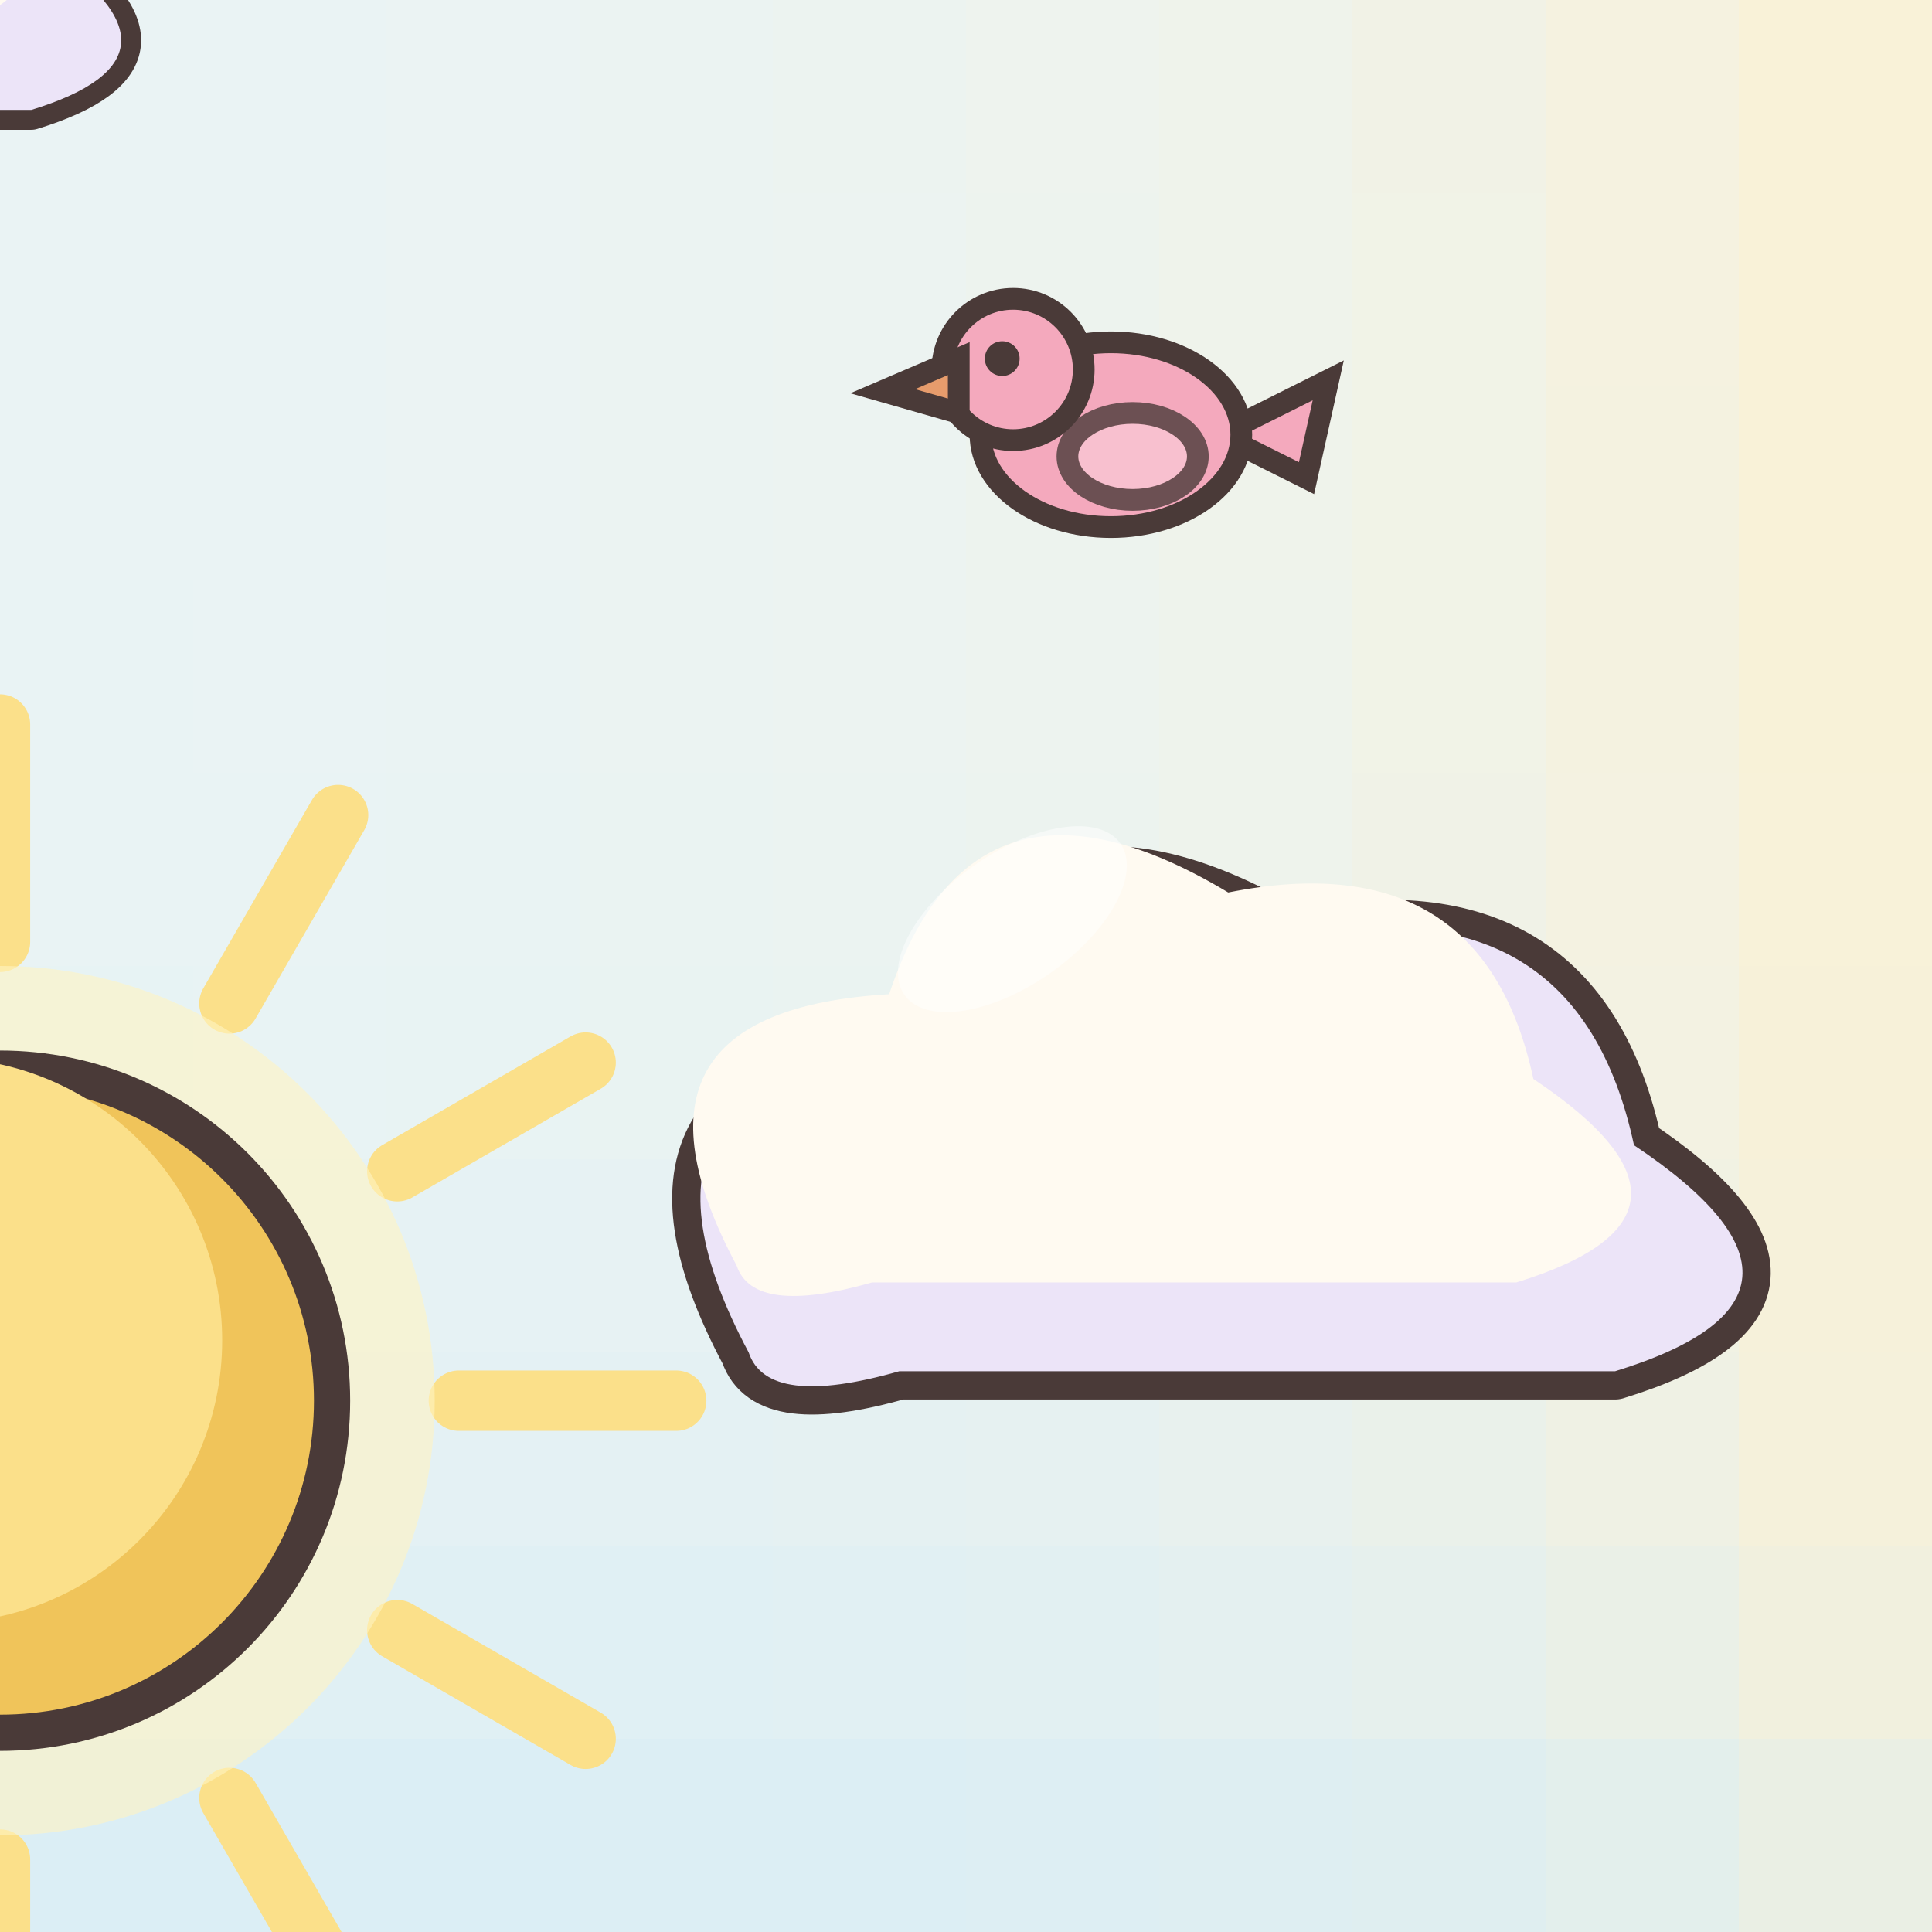
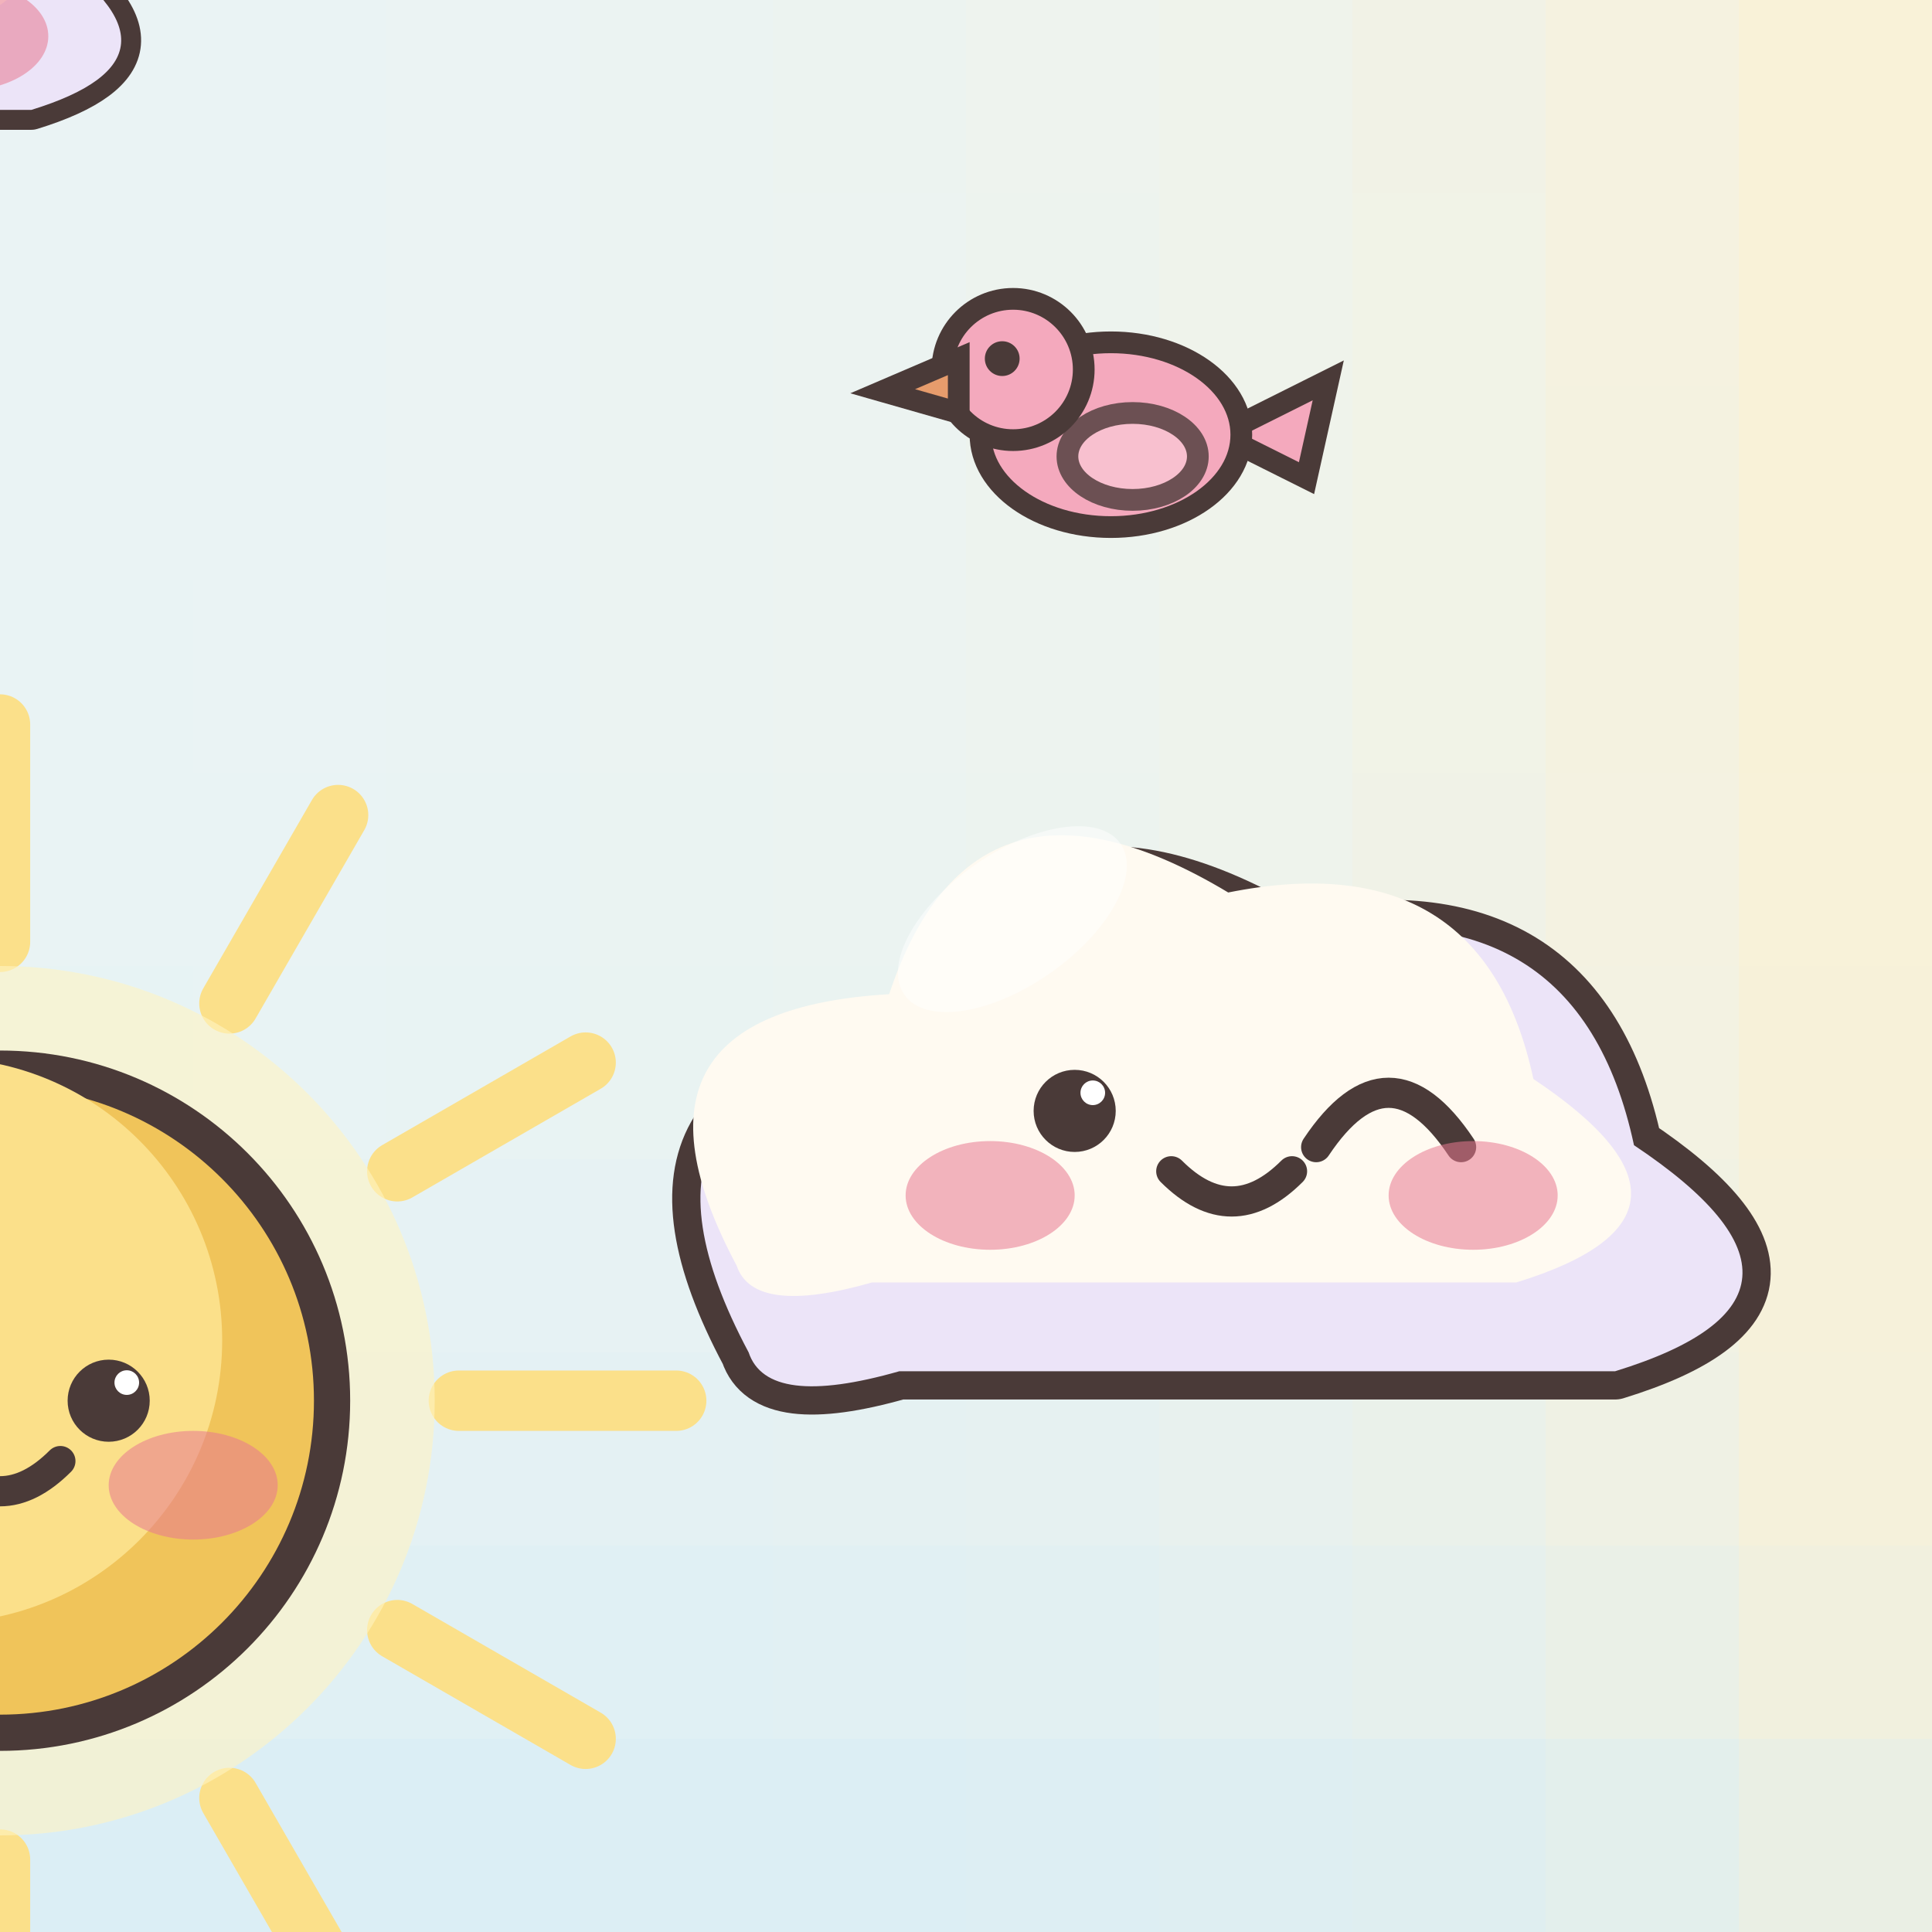
<svg xmlns="http://www.w3.org/2000/svg" width="160" height="160" viewBox="160 160 160 160">
  <rect width="320" height="320" fill="#eef7fb" />
  <rect x="0" y="0" width="17" height="17" fill="#d8e7e8" />
  <rect x="16" y="0" width="17" height="17" fill="#d4e4ed" />
  <rect x="32" y="0" width="17" height="17" fill="#d3e3f0" />
  <rect x="48" y="0" width="17" height="17" fill="#d2e2f1" />
  <rect x="64" y="0" width="17" height="17" fill="#d1e2f2" />
  <rect x="80" y="0" width="17" height="17" fill="#d1e2f2" />
  <rect x="96" y="0" width="17" height="17" fill="#d1e2f2" />
  <rect x="112" y="0" width="17" height="17" fill="#d1e1f2" />
  <rect x="128" y="0" width="17" height="17" fill="#d1e1f2" />
  <rect x="144" y="0" width="17" height="17" fill="#d1e1f2" />
  <rect x="160" y="0" width="17" height="17" fill="#d1e1f2" />
  <rect x="176" y="0" width="17" height="17" fill="#d1e1f2" />
  <rect x="192" y="0" width="17" height="17" fill="#d1e2f2" />
  <rect x="208" y="0" width="17" height="17" fill="#d2e2f2" />
  <rect x="224" y="0" width="17" height="17" fill="#d2e2f2" />
  <rect x="240" y="0" width="17" height="17" fill="#d3e2f1" />
  <rect x="256" y="0" width="17" height="17" fill="#d4e3f0" />
  <rect x="272" y="0" width="17" height="17" fill="#d6e3ee" />
  <rect x="288" y="0" width="17" height="17" fill="#dbe5eb" />
  <rect x="304" y="0" width="17" height="17" fill="#e4e8e3" />
  <rect x="0" y="16" width="17" height="17" fill="#deebe4" />
  <rect x="16" y="16" width="17" height="17" fill="#dbe9ea" />
  <rect x="32" y="16" width="17" height="17" fill="#d9e8ee" />
  <rect x="48" y="16" width="17" height="17" fill="#d9e7f0" />
  <rect x="64" y="16" width="17" height="17" fill="#d8e7f1" />
  <rect x="80" y="16" width="17" height="17" fill="#d8e7f2" />
  <rect x="96" y="16" width="17" height="17" fill="#d8e7f2" />
  <rect x="112" y="16" width="17" height="17" fill="#d8e6f3" />
  <rect x="128" y="16" width="17" height="17" fill="#d8e6f3" />
  <rect x="144" y="16" width="17" height="17" fill="#d8e6f3" />
  <rect x="160" y="16" width="17" height="17" fill="#d8e6f3" />
  <rect x="176" y="16" width="17" height="17" fill="#d8e6f3" />
  <rect x="192" y="16" width="17" height="17" fill="#d9e6f2" />
  <rect x="208" y="16" width="17" height="17" fill="#d9e7f2" />
  <rect x="224" y="16" width="17" height="17" fill="#dae7f1" />
  <rect x="240" y="16" width="17" height="17" fill="#dbe7f0" />
  <rect x="256" y="16" width="17" height="17" fill="#dde8ee" />
  <rect x="272" y="16" width="17" height="17" fill="#e0e9eb" />
  <rect x="288" y="16" width="17" height="17" fill="#e5eae6" />
  <rect x="304" y="16" width="17" height="17" fill="#eeedde" />
  <rect x="0" y="32" width="17" height="17" fill="#e0ede2" />
  <rect x="16" y="32" width="17" height="17" fill="#dfece8" />
  <rect x="32" y="32" width="17" height="17" fill="#deeced" />
  <rect x="48" y="32" width="17" height="17" fill="#deebef" />
  <rect x="64" y="32" width="17" height="17" fill="#ddebf1" />
  <rect x="80" y="32" width="17" height="17" fill="#ddebf2" />
  <rect x="96" y="32" width="17" height="17" fill="#ddeaf3" />
  <rect x="112" y="32" width="17" height="17" fill="#ddeaf3" />
  <rect x="128" y="32" width="17" height="17" fill="#ddeaf3" />
  <rect x="144" y="32" width="17" height="17" fill="#ddeaf3" />
  <rect x="160" y="32" width="17" height="17" fill="#deeaf3" />
  <rect x="176" y="32" width="17" height="17" fill="#deeaf3" />
  <rect x="192" y="32" width="17" height="17" fill="#deeaf3" />
  <rect x="208" y="32" width="17" height="17" fill="#dfebf2" />
  <rect x="224" y="32" width="17" height="17" fill="#e0ebf1" />
  <rect x="240" y="32" width="17" height="17" fill="#e1ebef" />
  <rect x="256" y="32" width="17" height="17" fill="#e3ebed" />
  <rect x="272" y="32" width="17" height="17" fill="#e6ece9" />
  <rect x="288" y="32" width="17" height="17" fill="#ebede4" />
  <rect x="304" y="32" width="17" height="17" fill="#f3efdb" />
  <rect x="0" y="48" width="17" height="17" fill="#e2eee1" />
  <rect x="16" y="48" width="17" height="17" fill="#e1eee7" />
  <rect x="32" y="48" width="17" height="17" fill="#e1eeec" />
  <rect x="48" y="48" width="17" height="17" fill="#e1edef" />
  <rect x="64" y="48" width="17" height="17" fill="#e1edf1" />
  <rect x="80" y="48" width="17" height="17" fill="#e1edf2" />
  <rect x="96" y="48" width="17" height="17" fill="#e1edf3" />
  <rect x="112" y="48" width="17" height="17" fill="#e1edf3" />
  <rect x="128" y="48" width="17" height="17" fill="#e1edf3" />
  <rect x="144" y="48" width="17" height="17" fill="#e1edf4" />
  <rect x="160" y="48" width="17" height="17" fill="#e2edf3" />
  <rect x="176" y="48" width="17" height="17" fill="#e2edf3" />
  <rect x="192" y="48" width="17" height="17" fill="#e3edf3" />
  <rect x="208" y="48" width="17" height="17" fill="#e3edf2" />
  <rect x="224" y="48" width="17" height="17" fill="#e4edf1" />
  <rect x="240" y="48" width="17" height="17" fill="#e6eeef" />
  <rect x="256" y="48" width="17" height="17" fill="#e8eeec" />
  <rect x="272" y="48" width="17" height="17" fill="#ebeee8" />
  <rect x="288" y="48" width="17" height="17" fill="#efefe2" />
  <rect x="304" y="48" width="17" height="17" fill="#f5f0da" />
  <rect x="0" y="64" width="17" height="17" fill="#e2efe0" />
  <rect x="16" y="64" width="17" height="17" fill="#e3efe7" />
  <rect x="32" y="64" width="17" height="17" fill="#e3efeb" />
  <rect x="48" y="64" width="17" height="17" fill="#e3efee" />
  <rect x="64" y="64" width="17" height="17" fill="#e3eff1" />
  <rect x="80" y="64" width="17" height="17" fill="#e3eff2" />
  <rect x="96" y="64" width="17" height="17" fill="#e4eff3" />
  <rect x="112" y="64" width="17" height="17" fill="#e4eff3" />
  <rect x="128" y="64" width="17" height="17" fill="#e4eff4" />
  <rect x="144" y="64" width="17" height="17" fill="#e4eff4" />
  <rect x="160" y="64" width="17" height="17" fill="#e5eff4" />
  <rect x="176" y="64" width="17" height="17" fill="#e5eff3" />
  <rect x="192" y="64" width="17" height="17" fill="#e5eff3" />
  <rect x="208" y="64" width="17" height="17" fill="#e6eff2" />
  <rect x="224" y="64" width="17" height="17" fill="#e7eff1" />
  <rect x="240" y="64" width="17" height="17" fill="#e8efef" />
  <rect x="256" y="64" width="17" height="17" fill="#eaf0ec" />
  <rect x="272" y="64" width="17" height="17" fill="#edf0e8" />
  <rect x="288" y="64" width="17" height="17" fill="#f1f0e1" />
  <rect x="304" y="64" width="17" height="17" fill="#f7f1d9" />
  <rect x="0" y="80" width="17" height="17" fill="#e3efe0" />
  <rect x="16" y="80" width="17" height="17" fill="#e4f0e6" />
  <rect x="32" y="80" width="17" height="17" fill="#e4f0eb" />
  <rect x="48" y="80" width="17" height="17" fill="#e5f0ee" />
  <rect x="64" y="80" width="17" height="17" fill="#e5f0f0" />
  <rect x="80" y="80" width="17" height="17" fill="#e5f0f2" />
  <rect x="96" y="80" width="17" height="17" fill="#e5f0f3" />
  <rect x="112" y="80" width="17" height="17" fill="#e6f0f3" />
  <rect x="128" y="80" width="17" height="17" fill="#e6f0f4" />
  <rect x="144" y="80" width="17" height="17" fill="#e6f1f4" />
  <rect x="160" y="80" width="17" height="17" fill="#e7f1f4" />
  <rect x="176" y="80" width="17" height="17" fill="#e7f1f3" />
  <rect x="192" y="80" width="17" height="17" fill="#e7f1f3" />
  <rect x="208" y="80" width="17" height="17" fill="#e8f1f2" />
  <rect x="224" y="80" width="17" height="17" fill="#e9f1f0" />
  <rect x="240" y="80" width="17" height="17" fill="#eaf1ee" />
  <rect x="256" y="80" width="17" height="17" fill="#ecf1eb" />
  <rect x="272" y="80" width="17" height="17" fill="#eff1e7" />
  <rect x="288" y="80" width="17" height="17" fill="#f3f1e1" />
  <rect x="304" y="80" width="17" height="17" fill="#f7f1d8" />
  <rect x="0" y="96" width="17" height="17" fill="#e3f0e0" />
  <rect x="16" y="96" width="17" height="17" fill="#e4f0e6" />
  <rect x="32" y="96" width="17" height="17" fill="#e5f1eb" />
  <rect x="48" y="96" width="17" height="17" fill="#e6f1ee" />
  <rect x="64" y="96" width="17" height="17" fill="#e6f1f0" />
  <rect x="80" y="96" width="17" height="17" fill="#e6f1f2" />
  <rect x="96" y="96" width="17" height="17" fill="#e7f1f3" />
  <rect x="112" y="96" width="17" height="17" fill="#e7f1f3" />
  <rect x="128" y="96" width="17" height="17" fill="#e7f1f4" />
  <rect x="144" y="96" width="17" height="17" fill="#e8f1f4" />
  <rect x="160" y="96" width="17" height="17" fill="#e8f2f4" />
  <rect x="176" y="96" width="17" height="17" fill="#e8f2f3" />
  <rect x="192" y="96" width="17" height="17" fill="#e9f2f3" />
  <rect x="208" y="96" width="17" height="17" fill="#e9f2f2" />
  <rect x="224" y="96" width="17" height="17" fill="#eaf2f0" />
  <rect x="240" y="96" width="17" height="17" fill="#ecf2ee" />
  <rect x="256" y="96" width="17" height="17" fill="#edf1eb" />
  <rect x="272" y="96" width="17" height="17" fill="#f0f1e7" />
  <rect x="288" y="96" width="17" height="17" fill="#f3f1e0" />
  <rect x="304" y="96" width="17" height="17" fill="#f8f1d8" />
  <rect x="0" y="112" width="17" height="17" fill="#e3f0e0" />
  <rect x="16" y="112" width="17" height="17" fill="#e4f0e6" />
  <rect x="32" y="112" width="17" height="17" fill="#e5f1eb" />
  <rect x="48" y="112" width="17" height="17" fill="#e6f1ee" />
  <rect x="64" y="112" width="17" height="17" fill="#e7f2f0" />
  <rect x="80" y="112" width="17" height="17" fill="#e7f2f2" />
  <rect x="96" y="112" width="17" height="17" fill="#e7f2f3" />
  <rect x="112" y="112" width="17" height="17" fill="#e8f2f4" />
  <rect x="128" y="112" width="17" height="17" fill="#e8f2f4" />
  <rect x="144" y="112" width="17" height="17" fill="#e8f2f4" />
  <rect x="160" y="112" width="17" height="17" fill="#e9f2f4" />
  <rect x="176" y="112" width="17" height="17" fill="#e9f2f3" />
  <rect x="192" y="112" width="17" height="17" fill="#eaf2f3" />
  <rect x="208" y="112" width="17" height="17" fill="#eaf2f2" />
  <rect x="224" y="112" width="17" height="17" fill="#ebf2f0" />
  <rect x="240" y="112" width="17" height="17" fill="#ecf2ee" />
  <rect x="256" y="112" width="17" height="17" fill="#eef2eb" />
  <rect x="272" y="112" width="17" height="17" fill="#f1f2e7" />
  <rect x="288" y="112" width="17" height="17" fill="#f4f2e0" />
  <rect x="304" y="112" width="17" height="17" fill="#f8f1d8" />
  <rect x="0" y="128" width="17" height="17" fill="#e3f0e0" />
  <rect x="16" y="128" width="17" height="17" fill="#e5f1e6" />
  <rect x="32" y="128" width="17" height="17" fill="#e6f1eb" />
  <rect x="48" y="128" width="17" height="17" fill="#e7f2ee" />
  <rect x="64" y="128" width="17" height="17" fill="#e7f2f0" />
  <rect x="80" y="128" width="17" height="17" fill="#e8f2f2" />
  <rect x="96" y="128" width="17" height="17" fill="#e8f2f3" />
  <rect x="112" y="128" width="17" height="17" fill="#e8f3f4" />
  <rect x="128" y="128" width="17" height="17" fill="#e9f3f4" />
  <rect x="144" y="128" width="17" height="17" fill="#e9f3f4" />
  <rect x="160" y="128" width="17" height="17" fill="#e9f3f4" />
  <rect x="176" y="128" width="17" height="17" fill="#eaf3f4" />
  <rect x="192" y="128" width="17" height="17" fill="#eaf3f3" />
  <rect x="208" y="128" width="17" height="17" fill="#ebf3f2" />
  <rect x="224" y="128" width="17" height="17" fill="#ecf3f0" />
  <rect x="240" y="128" width="17" height="17" fill="#edf2ee" />
  <rect x="256" y="128" width="17" height="17" fill="#eff2eb" />
  <rect x="272" y="128" width="17" height="17" fill="#f1f2e6" />
  <rect x="288" y="128" width="17" height="17" fill="#f4f2e0" />
  <rect x="304" y="128" width="17" height="17" fill="#f8f1d8" />
  <rect x="0" y="144" width="17" height="17" fill="#e3f0e0" />
  <rect x="16" y="144" width="17" height="17" fill="#e5f1e6" />
  <rect x="32" y="144" width="17" height="17" fill="#e6f2eb" />
  <rect x="48" y="144" width="17" height="17" fill="#e7f2ee" />
  <rect x="64" y="144" width="17" height="17" fill="#e8f2f0" />
  <rect x="80" y="144" width="17" height="17" fill="#e8f3f2" />
  <rect x="96" y="144" width="17" height="17" fill="#e8f3f3" />
  <rect x="112" y="144" width="17" height="17" fill="#e9f3f4" />
  <rect x="128" y="144" width="17" height="17" fill="#e9f3f4" />
  <rect x="144" y="144" width="17" height="17" fill="#e9f3f4" />
  <rect x="160" y="144" width="17" height="17" fill="#eaf3f4" />
  <rect x="176" y="144" width="17" height="17" fill="#eaf3f4" />
  <rect x="192" y="144" width="17" height="17" fill="#ebf3f3" />
  <rect x="208" y="144" width="17" height="17" fill="#ebf3f2" />
  <rect x="224" y="144" width="17" height="17" fill="#ecf3f0" />
  <rect x="240" y="144" width="17" height="17" fill="#edf3ee" />
  <rect x="256" y="144" width="17" height="17" fill="#eff3eb" />
  <rect x="272" y="144" width="17" height="17" fill="#f1f2e6" />
  <rect x="288" y="144" width="17" height="17" fill="#f5f2e0" />
  <rect x="304" y="144" width="17" height="17" fill="#f9f2d8" />
  <rect x="0" y="160" width="17" height="17" fill="#e4f0e0" />
  <rect x="16" y="160" width="17" height="17" fill="#e5f1e6" />
  <rect x="32" y="160" width="17" height="17" fill="#e6f2eb" />
  <rect x="48" y="160" width="17" height="17" fill="#e7f2ee" />
  <rect x="64" y="160" width="17" height="17" fill="#e8f3f0" />
  <rect x="80" y="160" width="17" height="17" fill="#e8f3f2" />
  <rect x="96" y="160" width="17" height="17" fill="#e9f3f3" />
  <rect x="112" y="160" width="17" height="17" fill="#e9f3f4" />
  <rect x="128" y="160" width="17" height="17" fill="#e9f3f4" />
  <rect x="144" y="160" width="17" height="17" fill="#eaf3f4" />
  <rect x="160" y="160" width="17" height="17" fill="#eaf3f4" />
  <rect x="176" y="160" width="17" height="17" fill="#eaf3f4" />
  <rect x="192" y="160" width="17" height="17" fill="#ebf3f3" />
  <rect x="208" y="160" width="17" height="17" fill="#ebf3f2" />
  <rect x="224" y="160" width="17" height="17" fill="#ecf3f0" />
  <rect x="240" y="160" width="17" height="17" fill="#eef3ee" />
  <rect x="256" y="160" width="17" height="17" fill="#eff3eb" />
  <rect x="272" y="160" width="17" height="17" fill="#f1f2e6" />
  <rect x="288" y="160" width="17" height="17" fill="#f5f2e0" />
  <rect x="304" y="160" width="17" height="17" fill="#f9f2d8" />
  <rect x="0" y="176" width="17" height="17" fill="#e4f0e0" />
  <rect x="16" y="176" width="17" height="17" fill="#e5f1e6" />
  <rect x="32" y="176" width="17" height="17" fill="#e6f2eb" />
  <rect x="48" y="176" width="17" height="17" fill="#e7f2ee" />
  <rect x="64" y="176" width="17" height="17" fill="#e8f3f1" />
  <rect x="80" y="176" width="17" height="17" fill="#e8f3f2" />
  <rect x="96" y="176" width="17" height="17" fill="#e9f3f3" />
  <rect x="112" y="176" width="17" height="17" fill="#e9f3f4" />
  <rect x="128" y="176" width="17" height="17" fill="#e9f3f4" />
  <rect x="144" y="176" width="17" height="17" fill="#eaf3f4" />
  <rect x="160" y="176" width="17" height="17" fill="#eaf3f4" />
  <rect x="176" y="176" width="17" height="17" fill="#eaf3f4" />
  <rect x="192" y="176" width="17" height="17" fill="#ebf3f3" />
  <rect x="208" y="176" width="17" height="17" fill="#ebf3f2" />
  <rect x="224" y="176" width="17" height="17" fill="#ecf3f1" />
  <rect x="240" y="176" width="17" height="17" fill="#edf3ee" />
  <rect x="256" y="176" width="17" height="17" fill="#eff3eb" />
  <rect x="272" y="176" width="17" height="17" fill="#f1f3e7" />
  <rect x="288" y="176" width="17" height="17" fill="#f5f2e0" />
  <rect x="304" y="176" width="17" height="17" fill="#f9f2d8" />
  <rect x="0" y="192" width="17" height="17" fill="#e4f0e0" />
  <rect x="16" y="192" width="17" height="17" fill="#e5f1e6" />
  <rect x="32" y="192" width="17" height="17" fill="#e6f2eb" />
  <rect x="48" y="192" width="17" height="17" fill="#e7f2ee" />
  <rect x="64" y="192" width="17" height="17" fill="#e8f3f1" />
  <rect x="80" y="192" width="17" height="17" fill="#e8f3f2" />
  <rect x="96" y="192" width="17" height="17" fill="#e8f3f3" />
  <rect x="112" y="192" width="17" height="17" fill="#e9f3f4" />
  <rect x="128" y="192" width="17" height="17" fill="#e9f3f4" />
  <rect x="144" y="192" width="17" height="17" fill="#e9f3f4" />
  <rect x="160" y="192" width="17" height="17" fill="#eaf3f4" />
  <rect x="176" y="192" width="17" height="17" fill="#eaf3f4" />
  <rect x="192" y="192" width="17" height="17" fill="#ebf3f3" />
  <rect x="208" y="192" width="17" height="17" fill="#ebf3f2" />
  <rect x="224" y="192" width="17" height="17" fill="#ecf3f1" />
  <rect x="240" y="192" width="17" height="17" fill="#edf3ee" />
  <rect x="256" y="192" width="17" height="17" fill="#eff3eb" />
  <rect x="272" y="192" width="17" height="17" fill="#f1f3e7" />
  <rect x="288" y="192" width="17" height="17" fill="#f4f2e0" />
  <rect x="304" y="192" width="17" height="17" fill="#f9f2d8" />
  <rect x="0" y="208" width="17" height="17" fill="#e3f0e0" />
  <rect x="16" y="208" width="17" height="17" fill="#e5f1e6" />
  <rect x="32" y="208" width="17" height="17" fill="#e6f2eb" />
  <rect x="48" y="208" width="17" height="17" fill="#e7f2ee" />
  <rect x="64" y="208" width="17" height="17" fill="#e7f3f1" />
  <rect x="80" y="208" width="17" height="17" fill="#e8f3f2" />
  <rect x="96" y="208" width="17" height="17" fill="#e8f3f3" />
  <rect x="112" y="208" width="17" height="17" fill="#e8f3f4" />
  <rect x="128" y="208" width="17" height="17" fill="#e9f3f4" />
  <rect x="144" y="208" width="17" height="17" fill="#e9f3f4" />
  <rect x="160" y="208" width="17" height="17" fill="#e9f3f4" />
  <rect x="176" y="208" width="17" height="17" fill="#eaf3f4" />
  <rect x="192" y="208" width="17" height="17" fill="#eaf3f3" />
  <rect x="208" y="208" width="17" height="17" fill="#ebf3f2" />
  <rect x="224" y="208" width="17" height="17" fill="#ecf3f1" />
  <rect x="240" y="208" width="17" height="17" fill="#edf3ef" />
  <rect x="256" y="208" width="17" height="17" fill="#eef3ec" />
  <rect x="272" y="208" width="17" height="17" fill="#f1f3e7" />
  <rect x="288" y="208" width="17" height="17" fill="#f4f2e0" />
  <rect x="304" y="208" width="17" height="17" fill="#f8f2d8" />
  <rect x="0" y="224" width="17" height="17" fill="#e3f0e0" />
  <rect x="16" y="224" width="17" height="17" fill="#e4f1e6" />
  <rect x="32" y="224" width="17" height="17" fill="#e5f2eb" />
  <rect x="48" y="224" width="17" height="17" fill="#e6f2ef" />
  <rect x="64" y="224" width="17" height="17" fill="#e7f2f1" />
  <rect x="80" y="224" width="17" height="17" fill="#e7f3f2" />
  <rect x="96" y="224" width="17" height="17" fill="#e7f3f3" />
  <rect x="112" y="224" width="17" height="17" fill="#e8f3f4" />
  <rect x="128" y="224" width="17" height="17" fill="#e8f3f4" />
  <rect x="144" y="224" width="17" height="17" fill="#e8f3f4" />
  <rect x="160" y="224" width="17" height="17" fill="#e9f3f4" />
  <rect x="176" y="224" width="17" height="17" fill="#e9f3f4" />
  <rect x="192" y="224" width="17" height="17" fill="#e9f3f3" />
  <rect x="208" y="224" width="17" height="17" fill="#eaf3f2" />
  <rect x="224" y="224" width="17" height="17" fill="#ebf3f1" />
  <rect x="240" y="224" width="17" height="17" fill="#ecf3ef" />
  <rect x="256" y="224" width="17" height="17" fill="#eef3ec" />
  <rect x="272" y="224" width="17" height="17" fill="#f0f2e7" />
  <rect x="288" y="224" width="17" height="17" fill="#f4f2e1" />
  <rect x="304" y="224" width="17" height="17" fill="#f8f2d9" />
  <rect x="0" y="240" width="17" height="17" fill="#e3f0e1" />
  <rect x="16" y="240" width="17" height="17" fill="#e4f1e7" />
  <rect x="32" y="240" width="17" height="17" fill="#e5f1ec" />
  <rect x="48" y="240" width="17" height="17" fill="#e5f2ef" />
  <rect x="64" y="240" width="17" height="17" fill="#e6f2f1" />
  <rect x="80" y="240" width="17" height="17" fill="#e6f2f3" />
  <rect x="96" y="240" width="17" height="17" fill="#e6f2f3" />
  <rect x="112" y="240" width="17" height="17" fill="#e7f3f4" />
  <rect x="128" y="240" width="17" height="17" fill="#e7f3f4" />
  <rect x="144" y="240" width="17" height="17" fill="#e7f3f4" />
  <rect x="160" y="240" width="17" height="17" fill="#e7f3f4" />
  <rect x="176" y="240" width="17" height="17" fill="#e8f3f4" />
  <rect x="192" y="240" width="17" height="17" fill="#e8f3f3" />
  <rect x="208" y="240" width="17" height="17" fill="#e9f3f2" />
  <rect x="224" y="240" width="17" height="17" fill="#eaf3f1" />
  <rect x="240" y="240" width="17" height="17" fill="#ebf2ef" />
  <rect x="256" y="240" width="17" height="17" fill="#edf2ec" />
  <rect x="272" y="240" width="17" height="17" fill="#eff2e8" />
  <rect x="288" y="240" width="17" height="17" fill="#f3f2e2" />
  <rect x="304" y="240" width="17" height="17" fill="#f7f1d9" />
  <rect x="0" y="256" width="17" height="17" fill="#e3f0e1" />
  <rect x="16" y="256" width="17" height="17" fill="#e3f1e8" />
  <rect x="32" y="256" width="17" height="17" fill="#e4f1ec" />
  <rect x="48" y="256" width="17" height="17" fill="#e4f1ef" />
  <rect x="64" y="256" width="17" height="17" fill="#e4f2f1" />
  <rect x="80" y="256" width="17" height="17" fill="#e5f2f3" />
  <rect x="96" y="256" width="17" height="17" fill="#e5f2f4" />
  <rect x="112" y="256" width="17" height="17" fill="#e5f2f4" />
  <rect x="128" y="256" width="17" height="17" fill="#e5f2f4" />
  <rect x="144" y="256" width="17" height="17" fill="#e5f2f4" />
  <rect x="160" y="256" width="17" height="17" fill="#e6f2f4" />
  <rect x="176" y="256" width="17" height="17" fill="#e6f2f4" />
  <rect x="192" y="256" width="17" height="17" fill="#e6f2f4" />
  <rect x="208" y="256" width="17" height="17" fill="#e7f2f3" />
  <rect x="224" y="256" width="17" height="17" fill="#e8f2f2" />
  <rect x="240" y="256" width="17" height="17" fill="#e9f2f0" />
  <rect x="256" y="256" width="17" height="17" fill="#ebf2ed" />
  <rect x="272" y="256" width="17" height="17" fill="#edf2e9" />
  <rect x="288" y="256" width="17" height="17" fill="#f1f2e3" />
  <rect x="304" y="256" width="17" height="17" fill="#f6f1da" />
  <rect x="0" y="272" width="17" height="17" fill="#e2f0e2" />
  <rect x="16" y="272" width="17" height="17" fill="#e2f0e9" />
  <rect x="32" y="272" width="17" height="17" fill="#e2f0ed" />
  <rect x="48" y="272" width="17" height="17" fill="#e2f1f0" />
  <rect x="64" y="272" width="17" height="17" fill="#e2f1f2" />
  <rect x="80" y="272" width="17" height="17" fill="#e2f1f3" />
  <rect x="96" y="272" width="17" height="17" fill="#e2f1f4" />
  <rect x="112" y="272" width="17" height="17" fill="#e3f1f4" />
  <rect x="128" y="272" width="17" height="17" fill="#e3f1f4" />
  <rect x="144" y="272" width="17" height="17" fill="#e3f1f5" />
  <rect x="160" y="272" width="17" height="17" fill="#e3f1f4" />
  <rect x="176" y="272" width="17" height="17" fill="#e3f1f4" />
  <rect x="192" y="272" width="17" height="17" fill="#e4f1f4" />
  <rect x="208" y="272" width="17" height="17" fill="#e4f1f3" />
  <rect x="224" y="272" width="17" height="17" fill="#e5f1f2" />
  <rect x="240" y="272" width="17" height="17" fill="#e6f1f1" />
  <rect x="256" y="272" width="17" height="17" fill="#e8f1ee" />
  <rect x="272" y="272" width="17" height="17" fill="#eaf1ea" />
  <rect x="288" y="272" width="17" height="17" fill="#eff1e4" />
  <rect x="304" y="272" width="17" height="17" fill="#f5f1db" />
  <rect x="0" y="288" width="17" height="17" fill="#e1efe4" />
  <rect x="16" y="288" width="17" height="17" fill="#e0efeb" />
  <rect x="32" y="288" width="17" height="17" fill="#dfefef" />
  <rect x="48" y="288" width="17" height="17" fill="#dff0f1" />
  <rect x="64" y="288" width="17" height="17" fill="#dff0f3" />
  <rect x="80" y="288" width="17" height="17" fill="#dff0f4" />
  <rect x="96" y="288" width="17" height="17" fill="#dff0f4" />
  <rect x="112" y="288" width="17" height="17" fill="#dff0f4" />
  <rect x="128" y="288" width="17" height="17" fill="#dff0f5" />
  <rect x="144" y="288" width="17" height="17" fill="#dff0f5" />
  <rect x="160" y="288" width="17" height="17" fill="#e0f0f5" />
  <rect x="176" y="288" width="17" height="17" fill="#e0f0f4" />
  <rect x="192" y="288" width="17" height="17" fill="#e0f0f4" />
  <rect x="208" y="288" width="17" height="17" fill="#e0f0f4" />
  <rect x="224" y="288" width="17" height="17" fill="#e1f0f3" />
  <rect x="240" y="288" width="17" height="17" fill="#e2f0f2" />
  <rect x="256" y="288" width="17" height="17" fill="#e4f0f0" />
  <rect x="272" y="288" width="17" height="17" fill="#e6f0ed" />
  <rect x="288" y="288" width="17" height="17" fill="#eaf0e7" />
  <rect x="304" y="288" width="17" height="17" fill="#f1f0de" />
  <rect x="0" y="304" width="17" height="17" fill="#deeee9" />
  <rect x="16" y="304" width="17" height="17" fill="#dceeef" />
  <rect x="32" y="304" width="17" height="17" fill="#dceef2" />
  <rect x="48" y="304" width="17" height="17" fill="#dbeef3" />
  <rect x="64" y="304" width="17" height="17" fill="#dbeef4" />
  <rect x="80" y="304" width="17" height="17" fill="#dbeef4" />
  <rect x="96" y="304" width="17" height="17" fill="#dbeef5" />
  <rect x="112" y="304" width="17" height="17" fill="#dbeef5" />
  <rect x="128" y="304" width="17" height="17" fill="#dbeef5" />
  <rect x="144" y="304" width="17" height="17" fill="#dbeef5" />
  <rect x="160" y="304" width="17" height="17" fill="#dbeef5" />
  <rect x="176" y="304" width="17" height="17" fill="#dbeef5" />
  <rect x="192" y="304" width="17" height="17" fill="#dbeef5" />
  <rect x="208" y="304" width="17" height="17" fill="#dceef4" />
  <rect x="224" y="304" width="17" height="17" fill="#dceef4" />
  <rect x="240" y="304" width="17" height="17" fill="#ddeef3" />
  <rect x="256" y="304" width="17" height="17" fill="#deeef2" />
  <rect x="272" y="304" width="17" height="17" fill="#dfeef0" />
  <rect x="288" y="304" width="17" height="17" fill="#e3efec" />
  <rect x="304" y="304" width="17" height="17" fill="#eaefe4" />
  <path transform="translate(26 52) scale(0.5) translate(-30 -80)" d="M30 80Q14 50 48 48Q58 18 88 36Q118 30 124 58Q148 74 122 82H46Q32 86 30 80Z" fill="#ffffff" opacity=".55" />
  <path transform="translate(196 36) scale(0.45) translate(-30 -80)" d="M30 80Q14 50 48 48Q58 18 88 36Q118 30 124 58Q148 74 122 82H46Q32 86 30 80Z" fill="#ffffff" opacity=".55" />
  <path transform="translate(240 150) scale(0.5) translate(-30 -80)" d="M30 80Q14 50 48 48Q58 18 88 36Q118 30 124 58Q148 74 122 82H46Q32 86 30 80Z" fill="#ffffff" opacity=".55" />
  <path transform="translate(8 206) scale(0.45) translate(-30 -80)" d="M30 80Q14 50 48 48Q58 18 88 36Q118 30 124 58Q148 74 122 82H46Q32 86 30 80Z" fill="#ffffff" opacity=".55" />
  <path transform="translate(120 232) scale(0.4) translate(-30 -80)" d="M30 80Q14 50 48 48Q58 18 88 36Q118 30 124 58Q148 74 122 82H46Q32 86 30 80Z" fill="#ffffff" opacity=".55" />
  <g transform="translate(206 108) scale(0.7)">
    <path transform="translate(-30 -80)" d="M30 80Q14 50 48 48Q58 18 88 36Q118 30 124 58Q148 74 122 82H46Q32 86 30 80Z" fill="#fffaf1" stroke="#4a3a38" stroke-width="3" />
  </g>
  <g transform="translate(22 158) scale(0.7)">
    <path transform="translate(-30 -80)" d="M30 80Q14 50 48 48Q58 18 88 36Q118 30 124 58Q148 74 122 82H46Q32 86 30 80Z" fill="#fffaf1" stroke="#4a3a38" stroke-width="3" />
  </g>
  <g stroke="#4a3a38" stroke-width="6" stroke-linejoin="round" fill="#4a3a38">
    <path transform="translate(10 270) scale(0.82) translate(-30 -80)" d="M30 80Q14 50 48 48Q58 18 88 36Q118 30 124 58Q148 74 122 82H46Q32 86 30 80Z" />
  </g>
  <g fill="#ece4f8">
    <path transform="translate(10 270) scale(0.82) translate(-30 -80)" d="M30 80Q14 50 48 48Q58 18 88 36Q118 30 124 58Q148 74 122 82H46Q32 86 30 80Z" />
  </g>
  <g fill="#fffaf1" transform="translate(0.2 19.7) scale(0.9)">
    <path transform="translate(10 270) scale(0.82) translate(-30 -80)" d="M30 80Q14 50 48 48Q58 18 88 36Q118 30 124 58Q148 74 122 82H46Q32 86 30 80Z" />
  </g>
  <ellipse cx="32.96" cy="232.28" rx="11.48" ry="5.74" fill="#fff" opacity=".5" transform="rotate(-35 32.96 232.28)" />
  <g stroke="#4a3a38" stroke-width="6" stroke-linejoin="round" fill="#4a3a38">
    <path transform="translate(222 272) scale(0.78) translate(-30 -80)" d="M30 80Q14 50 48 48Q58 18 88 36Q118 30 124 58Q148 74 122 82H46Q32 86 30 80Z" />
  </g>
  <g fill="#ece4f8">
    <path transform="translate(222 272) scale(0.78) translate(-30 -80)" d="M30 80Q14 50 48 48Q58 18 88 36Q118 30 124 58Q148 74 122 82H46Q32 86 30 80Z" />
  </g>
  <g fill="#fffaf1" transform="translate(21.2 20.0) scale(0.9)">
    <path transform="translate(222 272) scale(0.78) translate(-30 -80)" d="M30 80Q14 50 48 48Q58 18 88 36Q118 30 124 58Q148 74 122 82H46Q32 86 30 80Z" />
  </g>
  <ellipse cx="243.84" cy="236.12" rx="10.92" ry="5.46" fill="#fff" opacity=".5" transform="rotate(-35 243.84 236.12)" />
  <g stroke="#4a3a38" stroke-width="6" stroke-linejoin="round" fill="#4a3a38">
    <path transform="translate(112 168) scale(0.55) translate(-30 -80)" d="M30 80Q14 50 48 48Q58 18 88 36Q118 30 124 58Q148 74 122 82H46Q32 86 30 80Z" />
  </g>
  <g fill="#ece4f8">
    <path transform="translate(112 168) scale(0.55) translate(-30 -80)" d="M30 80Q14 50 48 48Q58 18 88 36Q118 30 124 58Q148 74 122 82H46Q32 86 30 80Z" />
  </g>
  <g fill="#fffaf1" transform="translate(9.0 10.3) scale(0.9)">
    <path transform="translate(112 168) scale(0.55) translate(-30 -80)" d="M30 80Q14 50 48 48Q58 18 88 36Q118 30 124 58Q148 74 122 82H46Q32 86 30 80Z" />
  </g>
  <ellipse cx="127.4" cy="142.7" rx="7.7" ry="3.85" fill="#fff" opacity=".5" transform="rotate(-35 127.4 142.7)" />
  <g stroke="#4a3a38" stroke-width="6" stroke-linejoin="round" fill="#4a3a38">
    <path transform="translate(100 4) scale(0.85) translate(-215 -45)" d="M215 45a50 50 0 1 0 48 70a40 40 0 1 1-48-70Z" />
  </g>
  <g fill="#fbe08a">
    <path transform="translate(100 4) scale(0.85) translate(-215 -45)" d="M215 45a50 50 0 1 0 48 70a40 40 0 1 1-48-70Z" />
  </g>
  <g fill="#fff4c2" transform="translate(5.2 -1.4) scale(0.9)">
    <path transform="translate(100 4) scale(0.85) translate(-215 -45)" d="M215 45a50 50 0 1 0 48 70a40 40 0 1 1-48-70Z" />
  </g>
  <ellipse cx="81.3" cy="21" rx="7.65" ry="4.25" fill="#fff" opacity=".5" transform="rotate(-35 81.3 21)" />
  <path d="M40.0 33.0L41.9 37.5L46.7 37.8L43.0 41.0L44.1 45.7L40.0 43.1L35.9 45.7L37.0 41.0L33.3 37.8L38.1 37.5Z" fill="#fff4c2" stroke="#4a3a38" stroke-width="2" stroke-linejoin="round" />
  <path d="M270.0 34.0L271.6 37.8L275.7 38.1L272.6 40.8L273.5 44.9L270.0 42.7L266.5 44.9L267.4 40.8L264.3 38.1L268.4 37.8Z" fill="#fff4c2" stroke="#4a3a38" stroke-width="2" stroke-linejoin="round" />
  <path d="M60.0 105.0L61.3 108.2L64.8 108.5L62.1 110.7L62.9 114.0L60.0 112.3L57.1 114.0L57.9 110.7L55.2 108.5L58.7 108.2Z" fill="#fff4c2" stroke="#4a3a38" stroke-width="2" stroke-linejoin="round" />
  <path d="M250.0 94.0L251.6 97.8L255.7 98.1L252.6 100.8L253.5 104.9L250.0 102.7L246.5 104.9L247.4 100.8L244.3 98.1L248.4 97.8Z" fill="#fff4c2" stroke="#4a3a38" stroke-width="2" stroke-linejoin="round" />
  <path d="M160.0 25.0L161.3 28.2L164.8 28.5L162.1 30.7L162.9 34.0L160.0 32.3L157.1 34.0L157.9 30.7L155.2 28.5L158.7 28.2Z" fill="#fff4c2" stroke="#4a3a38" stroke-width="2" stroke-linejoin="round" />
  <path d="M20.0 76.0L21.1 78.5L23.8 78.8L21.7 80.6L22.4 83.2L20.0 81.8L17.6 83.2L18.3 80.6L16.2 78.8L18.9 78.5Z" fill="#fff4c2" stroke="#4a3a38" stroke-width="2" stroke-linejoin="round" />
  <path d="M300.0 86.0L301.1 88.5L303.8 88.8L301.7 90.6L302.4 93.2L300.0 91.8L297.6 93.2L298.3 90.6L296.2 88.8L298.9 88.5Z" fill="#fff4c2" stroke="#4a3a38" stroke-width="2" stroke-linejoin="round" />
  <path d="M198.0 276.0L216.0 276.0" fill="none" stroke="#fbe08a" stroke-width="5" stroke-linecap="round" stroke-linejoin="round" />
  <path d="M192.9 295.0L208.5 304.0" fill="none" stroke="#fbe08a" stroke-width="5" stroke-linecap="round" stroke-linejoin="round" />
  <path d="M179.0 308.9L188.0 324.5" fill="none" stroke="#fbe08a" stroke-width="5" stroke-linecap="round" stroke-linejoin="round" />
  <path d="M160.0 314.0L160.0 332.0" fill="none" stroke="#fbe08a" stroke-width="5" stroke-linecap="round" stroke-linejoin="round" />
  <path d="M141.0 308.9L132.0 324.5" fill="none" stroke="#fbe08a" stroke-width="5" stroke-linecap="round" stroke-linejoin="round" />
  <path d="M127.1 295.0L111.5 304.0" fill="none" stroke="#fbe08a" stroke-width="5" stroke-linecap="round" stroke-linejoin="round" />
  <path d="M122.0 276.0L104.0 276.0" fill="none" stroke="#fbe08a" stroke-width="5" stroke-linecap="round" stroke-linejoin="round" />
  <path d="M127.1 257.0L111.5 248.0" fill="none" stroke="#fbe08a" stroke-width="5" stroke-linecap="round" stroke-linejoin="round" />
  <path d="M141.0 243.1L132.0 227.5" fill="none" stroke="#fbe08a" stroke-width="5" stroke-linecap="round" stroke-linejoin="round" />
  <path d="M160.0 238.0L160.0 220.0" fill="none" stroke="#fbe08a" stroke-width="5" stroke-linecap="round" stroke-linejoin="round" />
  <path d="M179.0 243.1L188.0 227.5" fill="none" stroke="#fbe08a" stroke-width="5" stroke-linecap="round" stroke-linejoin="round" />
  <path d="M192.9 257.0L208.5 248.0" fill="none" stroke="#fbe08a" stroke-width="5" stroke-linecap="round" stroke-linejoin="round" />
  <circle cx="160" cy="276" r="36" fill="#fff4c2" opacity=".6" />
  <g stroke="#4a3a38" stroke-width="6" stroke-linejoin="round" fill="#4a3a38">
    <circle cx="160" cy="276" r="26" />
  </g>
  <g fill="#f0c45a">
    <circle cx="160" cy="276" r="26" />
  </g>
  <g fill="#fbe08a" transform="translate(11.0 22.6) scale(0.9)">
    <circle cx="160" cy="276" r="26" />
  </g>
  <ellipse cx="149.6" cy="265.6" rx="9.1" ry="5.2" fill="#fff" opacity=".5" transform="rotate(-35 149.6 265.6)" />
  <g transform="translate(252 196) scale(0.9)">
    <g transform="scale(-1 1)">
      <path d="M-10 0L-20 -5L-18 4Z" fill="#f4a9bd" stroke="#4a3a38" stroke-width="2" />
      <ellipse rx="12" ry="8.5" fill="#f4a9bd" stroke="#4a3a38" stroke-width="2" />
      <circle cx="9" cy="-6" r="6.5" fill="#f4a9bd" stroke="#4a3a38" stroke-width="2" />
      <path d="M14 -7L21 -4L14 -2Z" fill="#e79c6c" stroke="#4a3a38" stroke-width="2" />
      <ellipse cx="-2" cy="2" rx="6" ry="4" fill="#f9c6d3" stroke="#4a3a38" stroke-width="2" opacity=".8" />
      <circle cx="10" cy="-7" r="1.6" fill="#4a3a38" />
    </g>
  </g>
  <g transform="translate(62 206) scale(0.9)">
    <g transform="scale(1 1)">
      <path d="M-10 0L-20 -5L-18 4Z" fill="#b9a8e2" stroke="#4a3a38" stroke-width="2" />
      <ellipse rx="12" ry="8.5" fill="#b9a8e2" stroke="#4a3a38" stroke-width="2" />
      <circle cx="9" cy="-6" r="6.5" fill="#b9a8e2" stroke="#4a3a38" stroke-width="2" />
      <path d="M14 -7L21 -4L14 -2Z" fill="#e79c6c" stroke="#4a3a38" stroke-width="2" />
      <ellipse cx="-2" cy="2" rx="6" ry="4" fill="#f9c6d3" stroke="#4a3a38" stroke-width="2" opacity=".8" />
      <circle cx="10" cy="-7" r="1.6" fill="#4a3a38" />
    </g>
  </g>
+   <circle cx="151" cy="276" r="3.4" fill="#4a3a38" />
+   <circle cx="152.5" cy="274.5" r="1.02" fill="#fff" />
+   <circle cx="169" cy="276" r="3.4" fill="#4a3a38" />
+   <circle cx="170.5" cy="274.5" r="1.02" fill="#fff" />
+   <ellipse cx="144" cy="283" rx="7" ry="4.5" fill="#e8788f" opacity=".55" />
+   <ellipse cx="176" cy="283" rx="7" ry="4.5" fill="#e8788f" opacity=".55" />
+   <path d="M155 281Q160 286 165 281" fill="none" stroke="#4a3a38" stroke-width="2.5" stroke-linecap="round" stroke-linejoin="round" />
+   <path d="M69 46Q76 53 83 46" fill="none" stroke="#4a3a38" stroke-width="2.5" stroke-linecap="round" stroke-linejoin="round" />
+   <ellipse cx="66" cy="58" rx="7" ry="4.5" fill="#e8788f" opacity=".55" />
+   <ellipse cx="78" cy="58" rx="7" ry="4.5" fill="#e8788f" opacity=".55" />
+   <path d="M34 250Q41 257 48 250" fill="none" stroke="#4a3a38" stroke-width="2.5" stroke-linecap="round" stroke-linejoin="round" />
+   <path d="M60 250Q67 257 74 250" fill="none" stroke="#4a3a38" stroke-width="2.5" stroke-linecap="round" stroke-linejoin="round" />
+   <ellipse cx="34" cy="257" rx="7" ry="4.5" fill="#e8788f" opacity=".55" />
+   <ellipse cx="74" cy="257" rx="7" ry="4.5" fill="#e8788f" opacity=".55" />
+   <path d="M49 255Q54 260 59 255" fill="none" stroke="#4a3a38" stroke-width="2.5" stroke-linecap="round" stroke-linejoin="round" />
+   <circle cx="100" cy="232" r="4" fill="#fff" opacity=".6" stroke="#4a3a38" stroke-width="2" />
+   <path d="M97.8 231.6a2.2 2.2 0 0 1 1.8 -1.8" fill="none" stroke="#fff" stroke-width="1.5" stroke-linecap="round" stroke-linejoin="round" />
+   <circle cx="110" cy="218" r="6" fill="#fff" opacity=".6" stroke="#4a3a38" stroke-width="2" />
+   <path d="M106.7 217.4a3.3 3.3 0 0 1 2.7 -2.7" fill="none" stroke="#fff" stroke-width="1.5" stroke-linecap="round" stroke-linejoin="round" />
+   <circle cx="249" cy="252" r="3.4" fill="#4a3a38" />
+   <circle cx="250.5" cy="250.5" r="1.02" fill="#fff" />
+   <path d="M269 255Q275 246 281 255" fill="none" stroke="#4a3a38" stroke-width="2.5" stroke-linecap="round" stroke-linejoin="round" />
+   <ellipse cx="242" cy="259" rx="7" ry="4.5" fill="#e8788f" opacity=".55" />
+   <ellipse cx="282" cy="259" rx="7" ry="4.5" fill="#e8788f" opacity=".55" />
+   <path d="M257 257Q262 262 267 257" fill="none" stroke="#4a3a38" stroke-width="2.5" stroke-linecap="round" stroke-linejoin="round" />
+   <circle cx="134" cy="156" r="3.4" fill="#4a3a38" />
+   <circle cx="135.5" cy="154.5" r="1.02" fill="#fff" />
+   <circle cx="150" cy="156" r="3.4" fill="#4a3a38" />
+   <circle cx="151.5" cy="154.5" r="1.02" fill="#fff" />
+   <ellipse cx="127" cy="163" rx="7" ry="4.5" fill="#e8788f" opacity=".55" />
+   <ellipse cx="157" cy="163" rx="7" ry="4.5" fill="#e8788f" opacity=".55" />
+   <path d="M137 161Q142 166 147 161" fill="none" stroke="#4a3a38" stroke-width="2.5" stroke-linecap="round" stroke-linejoin="round" />
</svg>
